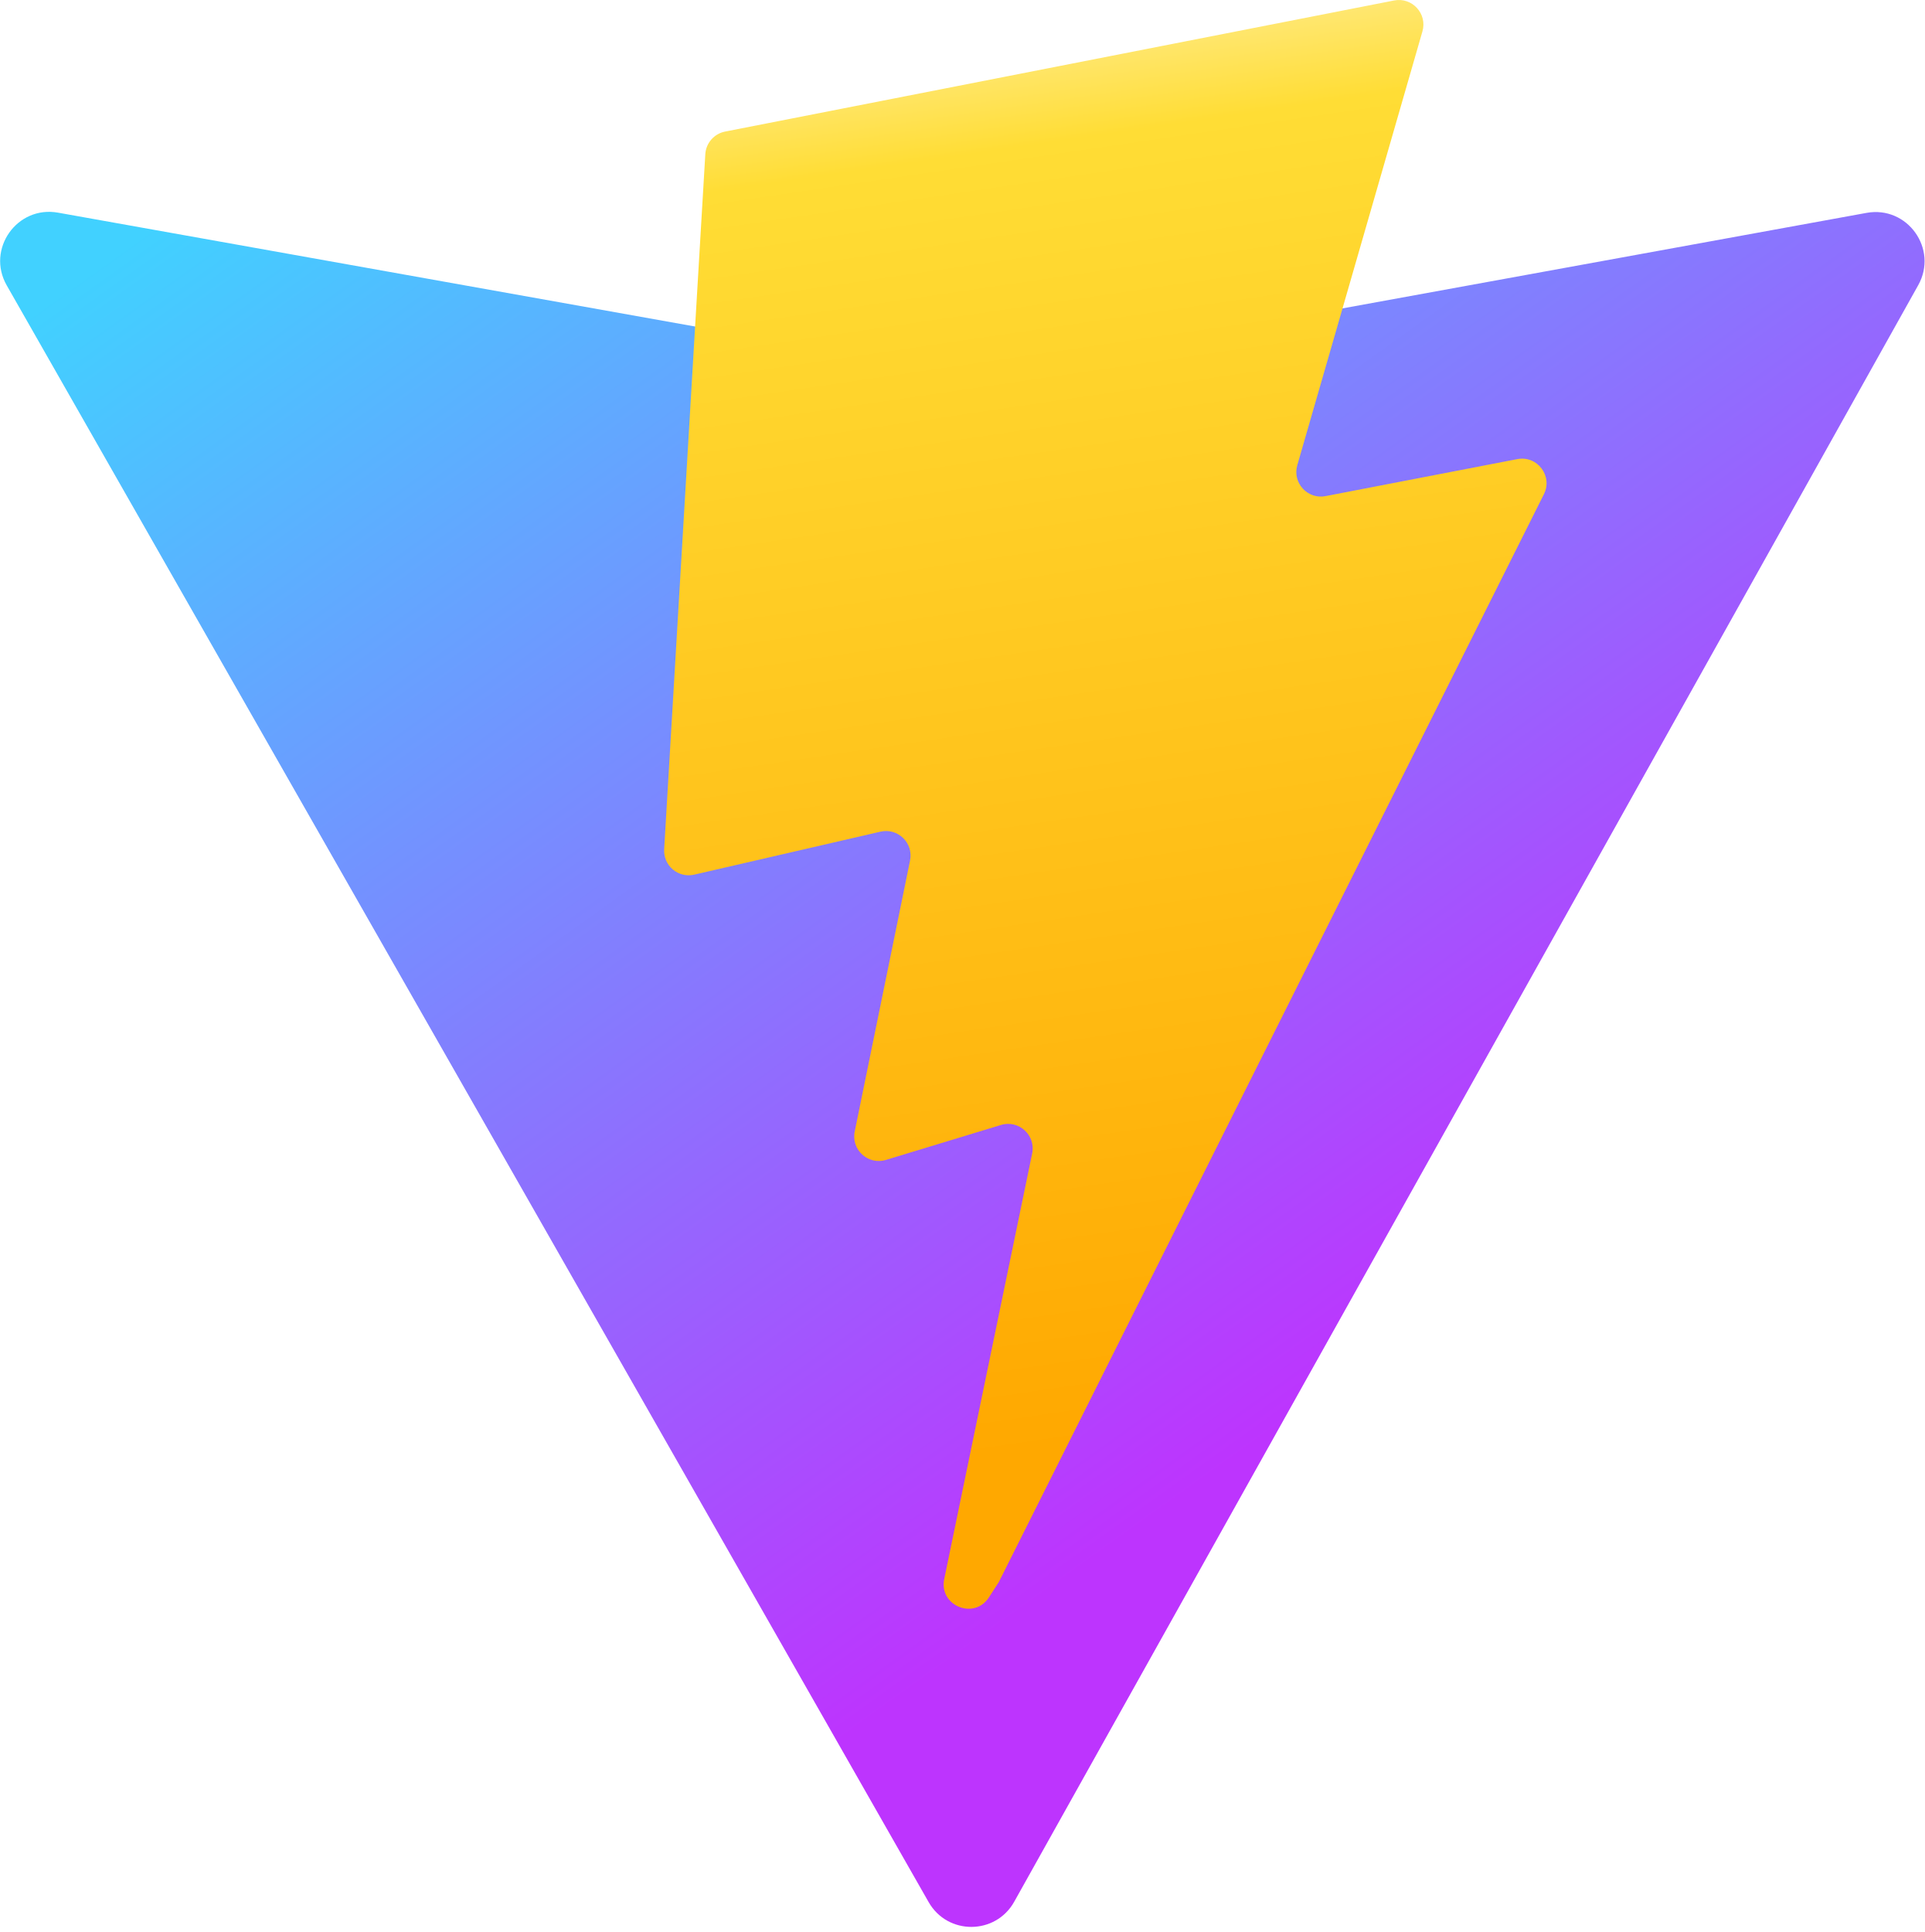
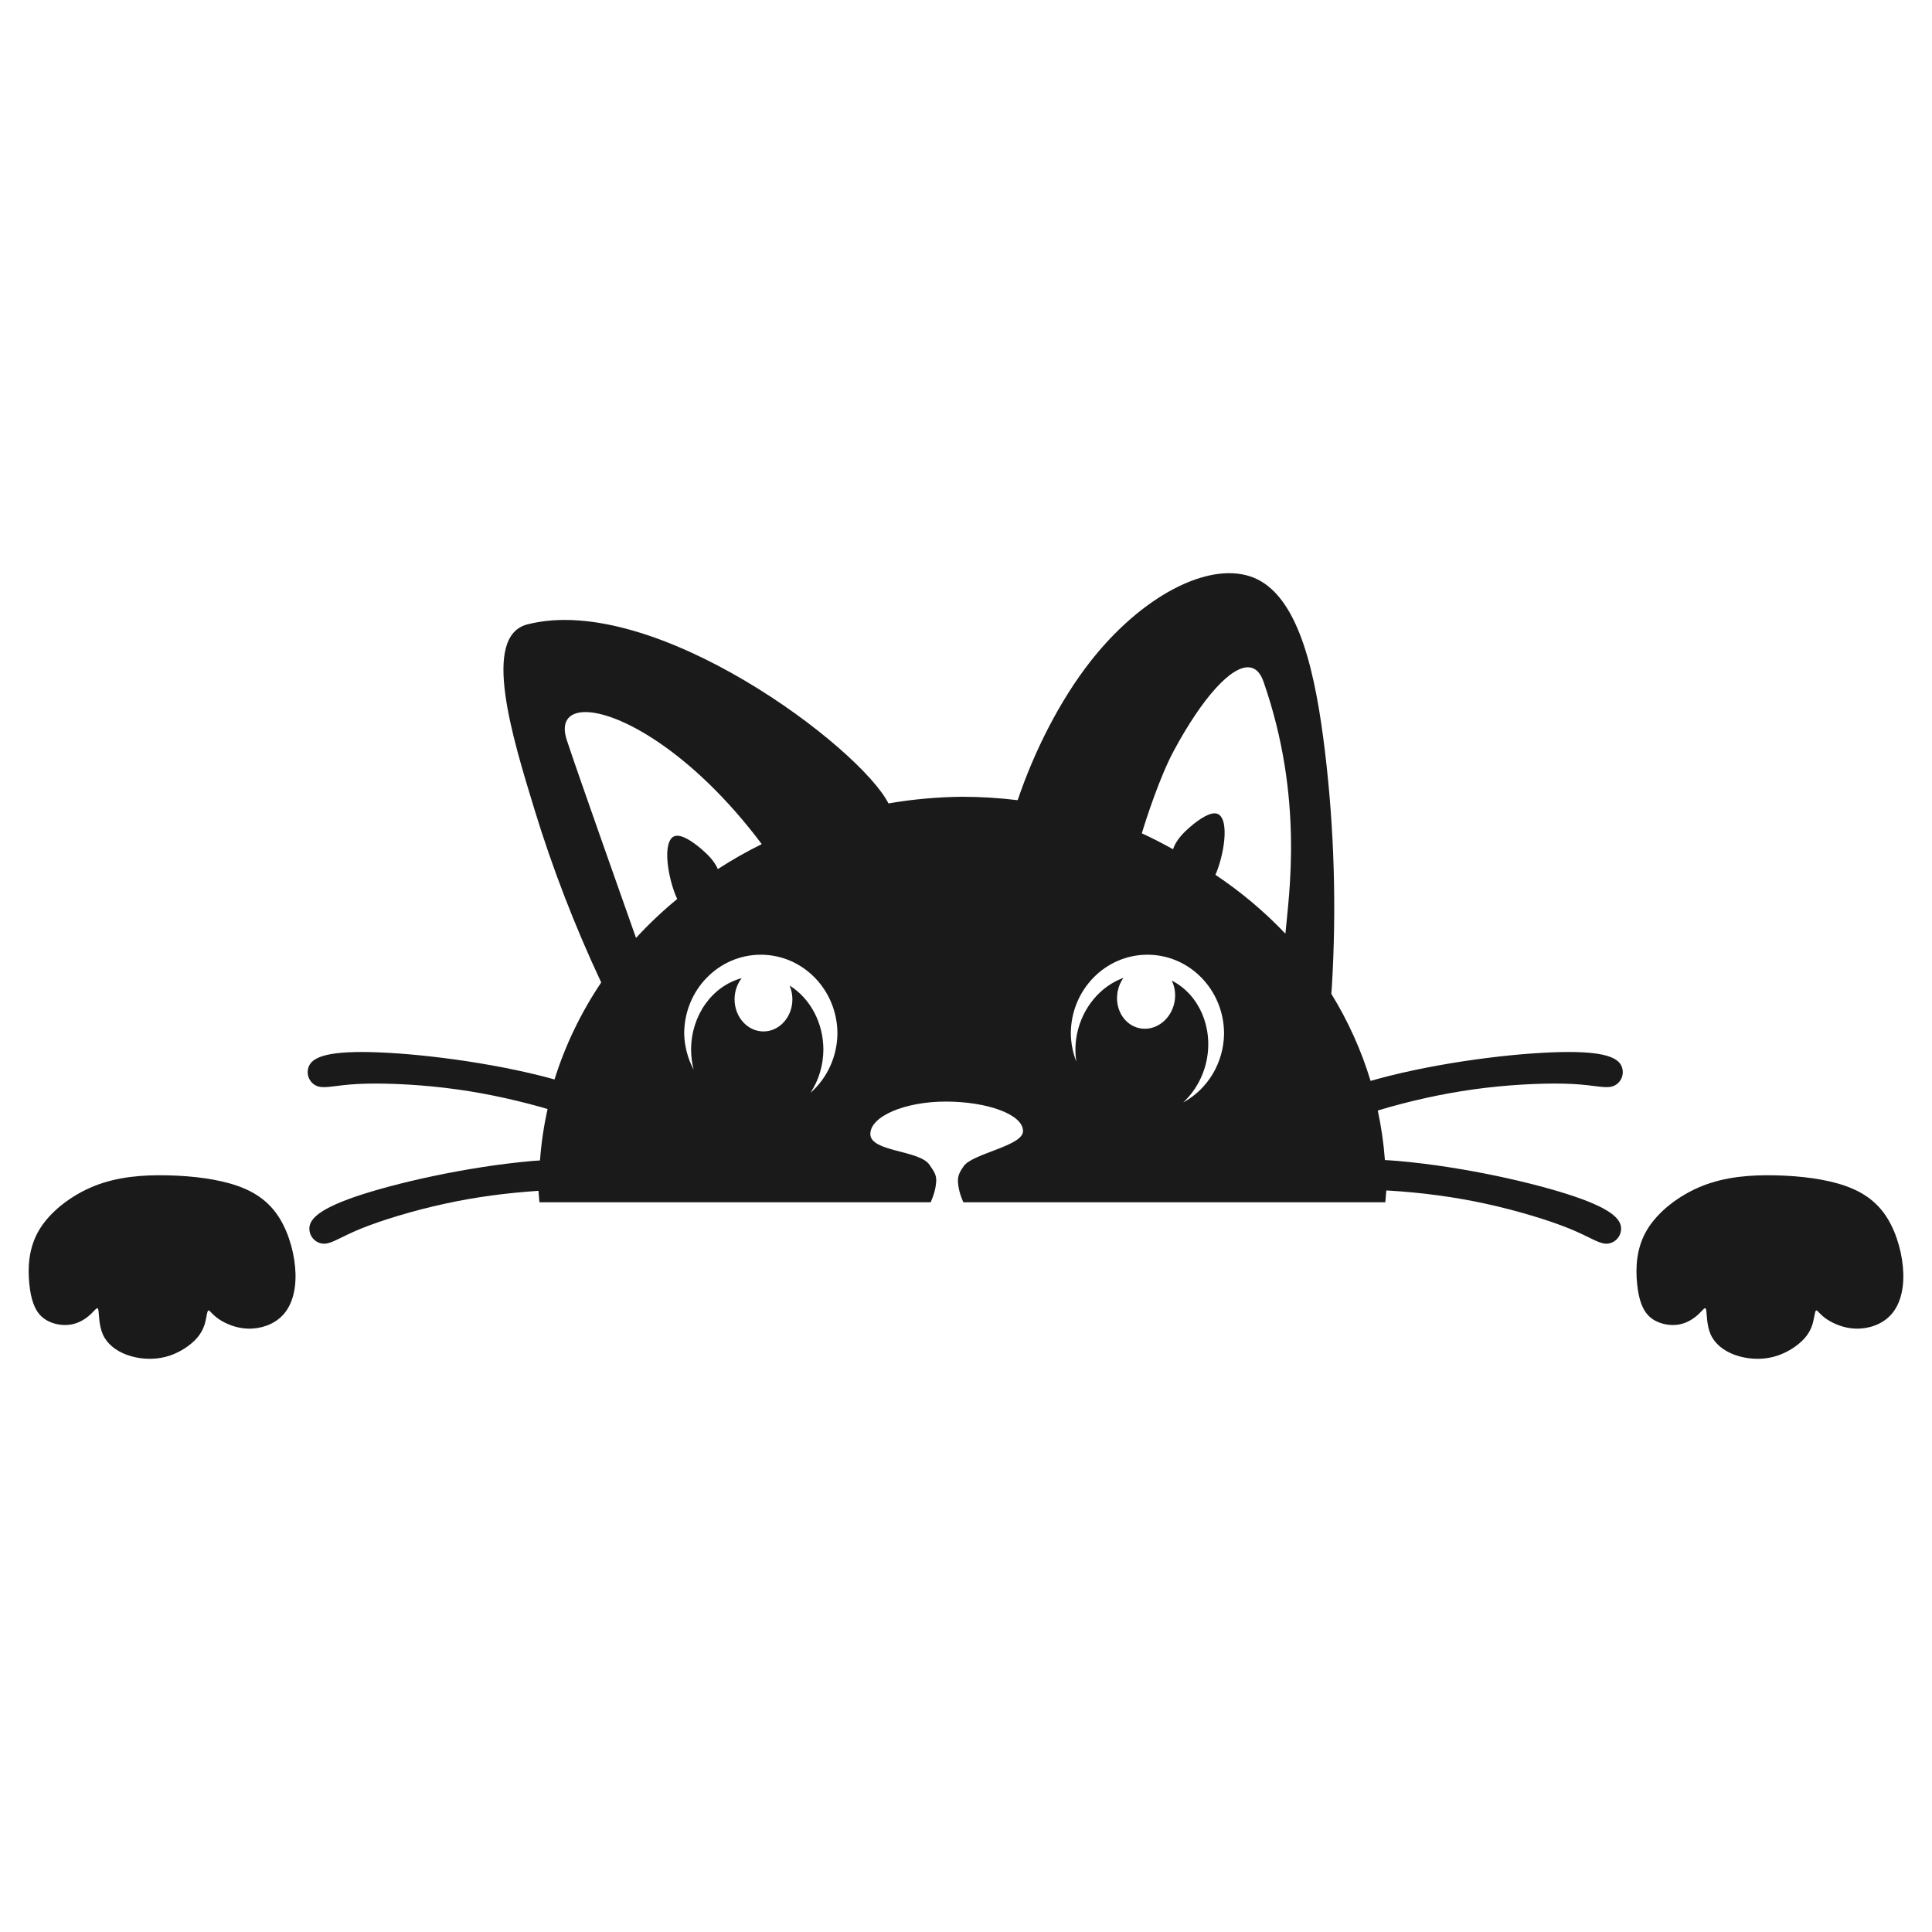
- <svg xmlns="http://www.w3.org/2000/svg" aria-hidden="true" role="img" class="iconify iconify--logos" width="31.88" height="32" preserveAspectRatio="xMidYMid meet" viewBox="0 0 256 257">
-   <defs>
-     <linearGradient id="IconifyId1813088fe1fbc01fb466" x1="-.828%" x2="57.636%" y1="7.652%" y2="78.411%">
-       <stop offset="0%" stop-color="#41D1FF" />
-       <stop offset="100%" stop-color="#BD34FE" />
-     </linearGradient>
-     <linearGradient id="IconifyId1813088fe1fbc01fb467" x1="43.376%" x2="50.316%" y1="2.242%" y2="89.03%">
-       <stop offset="0%" stop-color="#FFEA83" />
-       <stop offset="8.333%" stop-color="#FFDD35" />
-       <stop offset="100%" stop-color="#FFA800" />
-     </linearGradient>
-   </defs>
-   <path fill="url(#IconifyId1813088fe1fbc01fb466)" d="M255.153 37.938L134.897 252.976c-2.483 4.44-8.862 4.466-11.382.048L.875 37.958c-2.746-4.814 1.371-10.646 6.827-9.67l120.385 21.517a6.537 6.537 0 0 0 2.322-.004l117.867-21.483c5.438-.991 9.574 4.796 6.877 9.62Z" />
-   <path fill="url(#IconifyId1813088fe1fbc01fb467)" d="M185.432.063L96.44 17.501a3.268 3.268 0 0 0-2.634 3.014l-5.474 92.456a3.268 3.268 0 0 0 3.997 3.378l24.777-5.718c2.318-.535 4.413 1.507 3.936 3.838l-7.361 36.047c-.495 2.426 1.782 4.5 4.151 3.78l15.304-4.649c2.372-.72 4.652 1.36 4.15 3.788l-11.698 56.621c-.732 3.542 3.979 5.473 5.943 2.437l1.313-2.028l72.516-144.72c1.215-2.423-.88-5.186-3.54-4.672l-25.505 4.922c-2.396.462-4.435-1.77-3.759-4.114l16.646-57.705c.677-2.35-1.37-4.583-3.769-4.113Z" />
+ <svg xmlns="http://www.w3.org/2000/svg" width="1000" height="1000" viewBox="0 0 1000 1000" version="1.1" id="svg5">
+   <defs id="defs2" />
+   <g id="layer1">
+     <g id="g3215" transform="matrix(0.9044274,0,0,0.9044274,14.9097,640.5906)" style="fill:#1a1a1a">
+       <path id="path169" style="fill:#1a1a1a;fill-opacity:1;stroke:none;stroke-width:1px;stroke-linecap:butt;stroke-linejoin:miter;stroke-opacity:1" d="m 684.525,-380.186 c -23.535,1.234 -53.124,20.009 -76.971,50.447 -17.797,22.715 -32.354,51.912 -41.633,79.4 -10.49,-1.284 -21.061,-1.939 -31.645,-1.959 -14.191,0.134 -28.341,1.408 -42.289,3.807 -16.271,-32.043 -133.952,-121.12 -206.656,-102.459 -26.34,6.761 -8.887,63.646 4.156,106.254 10.236,33.438 23.042,66.557 38.098,98.672 -11.63,17.299 -20.621,35.977 -26.723,55.512 -2.474,-0.671 -4.91,-1.372 -7.432,-2.002 -37.211,-9.289 -79.157,-13.709 -102.857,-13.721 -23.7,-0.012 -29.151,4.385 -30.58,8.961 -1.429,4.576 1.162,9.331 5.426,10.695 4.264,1.365 10.202,-0.66 22.68,-1.336 12.478,-0.676 31.495,-0.005 50.037,2.191 18.542,2.196 36.607,5.918 54.727,10.949 1.344,0.373 2.684,0.8 4.027,1.188 -2.159,9.706 -3.609,19.533 -4.34,29.416 -1.436,0.109 -2.84,0.168 -4.285,0.295 -38.206,3.351 -79.302,12.848 -101.711,20.564 -22.409,7.716 -26.129,13.649 -25.988,18.441 0.141,4.792 4.141,8.442 8.617,8.342 4.476,-0.1 9.429,-3.949 21.004,-8.656 11.575,-4.708 29.773,-10.275 48.018,-14.244 17.646,-3.839 35.345,-6.156 53.469,-7.348 0.152,2.181 0.339,4.361 0.561,6.537 h 223.914 c 1.898,-4.291 3.074,-8.607 3.164,-12.504 0.078,-3.377 -1.535,-5.492 -3.859,-8.932 -5.721,-8.467 -33.776,-7.328 -33.854,-17.551 -0.078,-10.222 19.835,-18.661 43.326,-18.633 23.491,0.028 44.113,7.308 44.057,16.926 -0.05,8.489 -28.822,12.75 -33.916,19.998 -2.073,2.95 -3.398,5.282 -3.33,8.402 0.084,3.838 1.222,8.078 3.07,12.293 h 241.514 c 0.23,-2.246 0.423,-4.495 0.578,-6.746 0.468,0.027 0.941,0.036 1.408,0.064 18.77,1.151 37.062,3.523 55.307,7.492 18.245,3.969 36.442,9.536 48.018,14.244 11.575,4.708 16.528,8.556 21.004,8.656 4.476,0.1 8.476,-3.55 8.617,-8.342 0.141,-4.792 -3.58,-10.725 -25.988,-18.441 -22.409,-7.716 -63.504,-17.214 -101.711,-20.564 -2.518,-0.221 -4.98,-0.347 -7.469,-0.516 -0.696,-9.515 -2.058,-18.979 -4.078,-28.334 2.317,-0.684 4.63,-1.405 6.949,-2.049 18.12,-5.032 36.185,-8.753 54.727,-10.949 18.542,-2.196 37.559,-2.868 50.037,-2.191 12.478,0.676 18.416,2.701 22.68,1.336 4.264,-1.365 6.855,-6.119 5.426,-10.695 -1.429,-4.576 -6.88,-8.973 -30.58,-8.961 -23.7,0.012 -65.646,4.432 -102.857,13.721 -3.563,0.89 -7.036,1.859 -10.502,2.83 -5.256,-17.386 -12.797,-34.122 -22.459,-49.84 0.084,-1.267 0.204,-2.514 0.281,-3.783 2.743,-45.106 1.397,-90.564 -3.912,-134.807 -5.309,-44.242 -14.581,-87.265 -39.184,-98.852 -5.382,-2.534 -11.496,-3.566 -18.086,-3.221 z m 14.082,53.836 c 3.443,0.389 6.181,2.978 7.963,8.068 23.314,66.617 14.487,122.46 12.572,144.33 -11.929,-12.564 -25.359,-23.861 -40.037,-33.68 2.532,-5.822 4.413,-13.396 5.033,-19.721 0.795,-8.109 -0.477,-14.151 -4.135,-15.264 -3.658,-1.113 -9.701,2.702 -15.266,7.473 -4.292,3.679 -8.289,7.928 -9.898,12.887 -5.812,-3.272 -11.772,-6.317 -17.863,-9.129 2.53,-8.372 10.324,-32.45 18.357,-47.352 16.262,-30.164 32.943,-48.781 43.273,-47.613 z m -381.127,25.609 c 19.511,-0.884 62.408,22.734 101.979,75.535 -8.684,4.29 -17.074,9.06 -25.125,14.285 -1.863,-4.331 -5.487,-8.097 -9.346,-11.404 -5.565,-4.77 -11.608,-8.588 -15.266,-7.475 -3.658,1.113 -4.93,7.156 -4.135,15.266 0.657,6.7 2.727,14.804 5.488,20.738 -8.412,6.918 -16.288,14.366 -23.568,22.289 -5.7,-16.271 -33.349,-94.099 -39.629,-113.279 -3.303,-10.088 0.733,-15.553 9.602,-15.955 z m 101.441,138.838 c 24.217,-6.7e-4 43.849,20.235 43.85,45.197 -0.164,13.052 -5.794,25.394 -15.441,33.85 4.774,-7.19 7.366,-15.883 7.4,-24.82 -0.039,-15.183 -7.429,-29.166 -19.34,-36.592 1.053,2.459 1.602,5.147 1.607,7.871 -1.6e-4,10.161 -7.408,18.398 -16.547,18.398 -9.138,-8e-5 -16.547,-8.237 -16.547,-18.398 0.001,-4.446 1.451,-8.742 4.08,-12.092 -16.959,4.558 -28.919,21.413 -28.959,40.812 0.006,3.918 0.503,7.815 1.479,11.58 -3.381,-6.324 -5.243,-13.391 -5.43,-20.609 1.9e-4,-24.962 19.631,-45.197 43.848,-45.197 z m 221.268,0 c 24.216,4.4e-4 43.847,20.236 43.848,45.197 -0.222,16.551 -9.203,31.654 -23.412,39.367 6.705,-6.178 11.418,-14.58 13.377,-23.848 3.971,-18.988 -4.245,-37.952 -19.895,-45.918 1.88,3.822 2.411,8.325 1.492,12.676 -2.102,9.94 -11.052,16.467 -19.992,14.578 -8.942,-1.889 -14.487,-11.48 -12.387,-21.422 0.569,-2.664 1.662,-5.181 3.201,-7.369 -13.189,4.802 -23.311,16.955 -26.488,31.803 -1.096,5.32 -1.255,10.78 -0.469,16.078 -1.969,-5.077 -3.027,-10.479 -3.125,-15.945 1.9e-4,-24.962 19.632,-45.198 43.85,-45.197 z" />
+       <g id="g3209" style="fill:#1a1a1a">
+         <path style="fill:#1a1a1a;fill-opacity:1;stroke:none;stroke-width:1px;stroke-linecap:butt;stroke-linejoin:miter;stroke-opacity:1" d="M 0.286,26.44 C -0.613,17.558 -0.307,6.081 5.918,-4.38 12.143,-14.841 24.285,-24.285 37.553,-29.57 c 13.267,-5.284 27.658,-6.409 42.05,-6.071 14.392,0.337 28.783,2.136 39.86,6.037 11.077,3.9 18.841,9.901 24.289,18.907 5.449,9.006 8.583,21.017 8.873,31.216 0.29,10.199 -2.262,18.587 -7.374,23.972 -5.111,5.385 -12.781,7.768 -19.652,7.61 -6.871,-0.157 -12.942,-2.856 -16.652,-5.329 -3.711,-2.473 -5.06,-4.722 -5.847,-5.059 -0.787,-0.337 -1.012,1.237 -1.574,4.16 -0.562,2.923 -1.462,7.196 -5.284,11.58 C 92.419,61.837 85.673,66.335 78.253,68.246 70.833,70.158 62.738,69.483 56.217,67.122 49.696,64.762 44.749,60.714 42.387,55.43 40.026,50.145 40.251,43.625 39.801,41.376 c -0.45,-2.249 -1.574,-0.225 -4.16,2.248 -2.586,2.473 -6.633,5.396 -11.917,6.184 C 18.44,50.595 11.919,49.245 7.605,45.428 3.291,41.61 1.186,35.323 0.286,26.44 Z" id="path2744" />
+         <path style="fill:#1a1a1a;fill-opacity:1;stroke:none;stroke-width:1px;stroke-linecap:butt;stroke-linejoin:miter;stroke-opacity:1" d="m 920.429,26.44 c -0.9,-8.882 -0.593,-20.359 5.632,-30.821 6.225,-10.461 18.367,-19.905 31.635,-25.19 13.267,-5.284 27.658,-6.409 42.05,-6.071 14.392,0.337 28.783,2.136 39.86,6.037 11.077,3.9 18.841,9.901 24.289,18.907 5.449,9.006 8.583,21.017 8.873,31.216 0.29,10.199 -2.262,18.587 -7.374,23.972 -5.111,5.385 -12.781,7.768 -19.652,7.61 -6.871,-0.157 -12.942,-2.856 -16.652,-5.329 -3.711,-2.473 -5.06,-4.722 -5.847,-5.059 -0.787,-0.337 -1.012,1.237 -1.575,4.16 -0.562,2.923 -1.462,7.196 -5.284,11.58 -3.823,4.384 -10.568,8.882 -17.989,10.793 -7.42,1.911 -15.515,1.237 -22.036,-1.124 -6.521,-2.361 -11.468,-6.408 -13.83,-11.693 -2.362,-5.284 -2.137,-11.805 -2.587,-14.054 -0.45,-2.249 -1.574,-0.225 -4.16,2.248 -2.586,2.473 -6.633,5.396 -11.917,6.184 -5.284,0.787 -11.805,-0.562 -16.119,-4.38 -4.314,-3.818 -6.419,-10.105 -7.319,-18.987 z" id="path3205" />
+       </g>
+     </g>
+   </g>
</svg>
